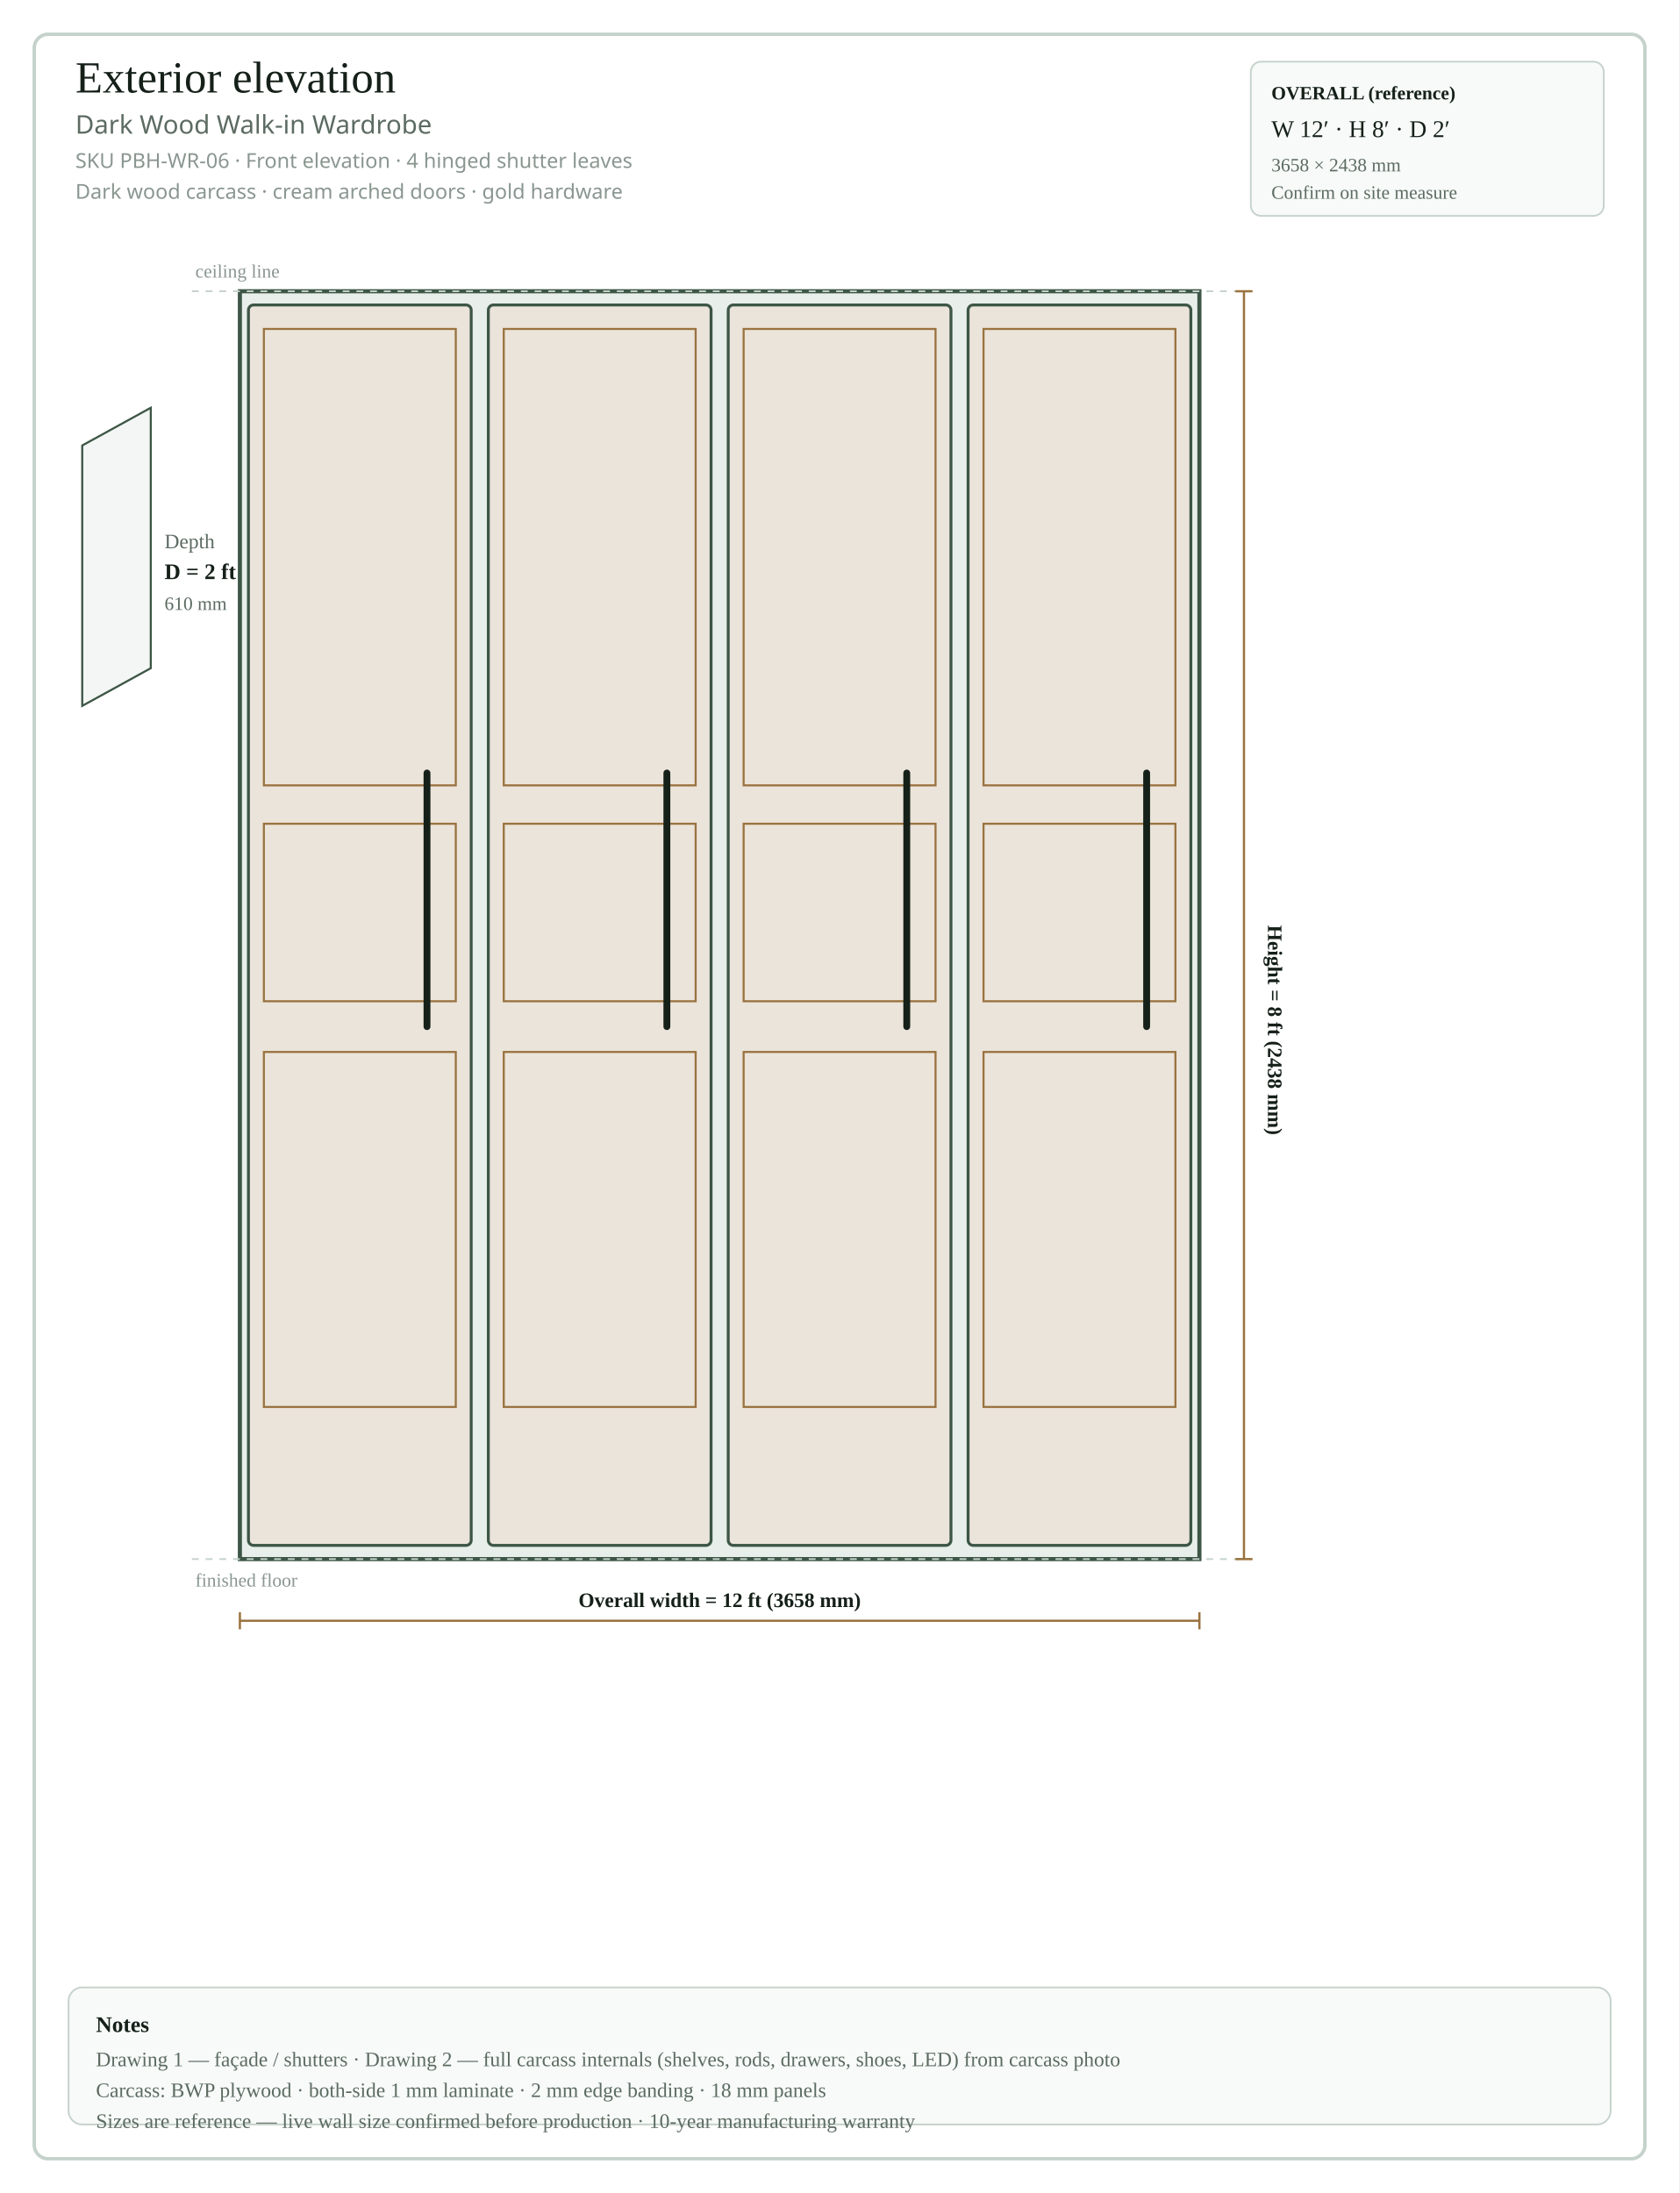
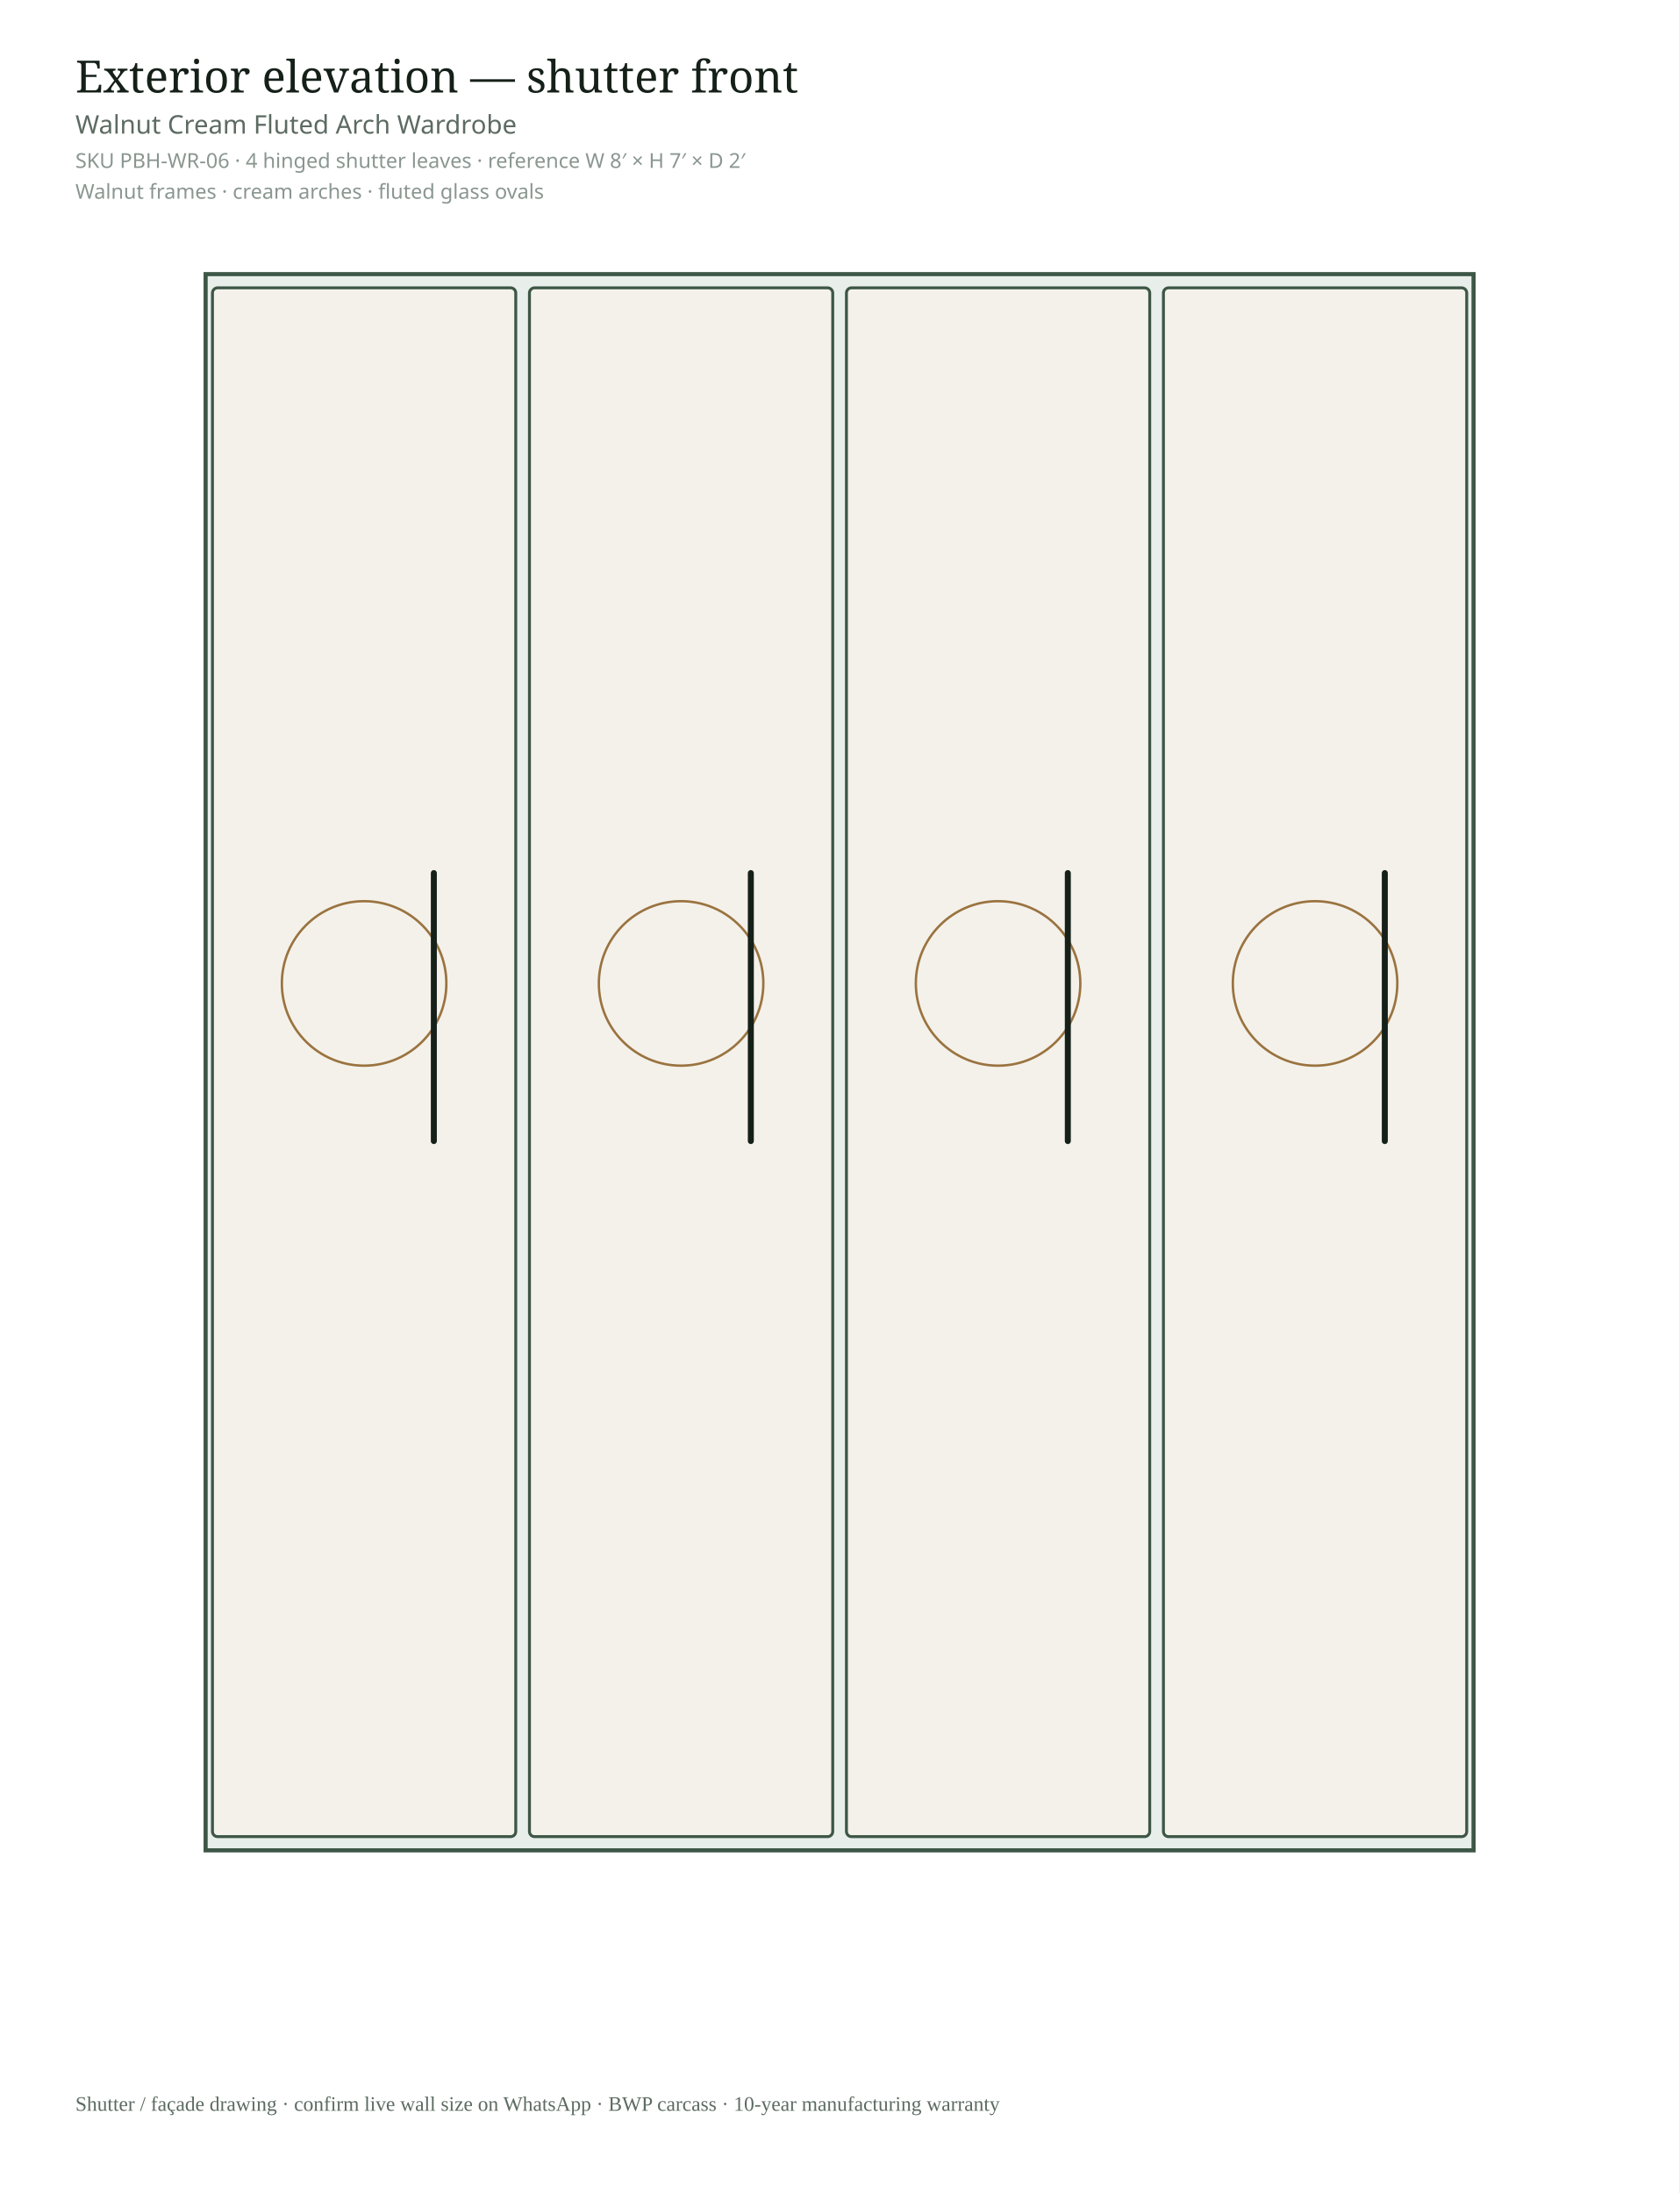
- <svg xmlns="http://www.w3.org/2000/svg" viewBox="0 0 980 1280" width="980" height="1280" preserveAspectRatio="xMidYMid meet" role="img">
-   <rect width="980" height="1280" fill="#ffffff" />
-   <rect x="20" y="20" width="940" height="1240" rx="8" fill="none" stroke="#c5d2cb" stroke-width="2" />
-   <text x="44" y="54" font-family="Georgia, 'Times New Roman', serif" font-size="26" fill="#152019">Exterior elevation</text>
-   <text x="44" y="78" font-family="system-ui,sans-serif" font-size="15" fill="#5c6b62">Dark Wood Walk-in Wardrobe</text>
-   <text x="44" y="98" font-family="system-ui,sans-serif" font-size="12" fill="#8a9690">SKU PBH-WR-06 · Front elevation · 4 hinged shutter leaves</text>
-   <text x="44" y="116" font-family="system-ui,sans-serif" font-size="12" fill="#8a9690">Dark wood carcass · cream arched doors · gold hardware</text>
-   <rect x="730" y="36" width="206" height="90" rx="6" fill="#f7faf8" stroke="#c5d2cb" />
-   <text x="742" y="58" font-size="11" font-weight="700" fill="#152019">OVERALL (reference)</text>
-   <text x="742" y="80" font-size="14" fill="#152019">W 12′ · H 8′ · D 2′</text>
-   <text x="742" y="100" font-size="11" fill="#5c6b62">3658 × 2438 mm</text>
-   <text x="742" y="116" font-size="11" fill="#5c6b62">Confirm on site measure</text>
-   <rect x="140" y="170" width="560" height="740" fill="#e8eeea" stroke="#3d5646" stroke-width="2.4" />
-   <rect x="145" y="178" width="130" height="724" rx="3" fill="#ebe4da" stroke="#3d5646" stroke-width="1.7" />
-   <rect x="154" y="192" width="112" height="266.4" fill="none" stroke="#9a7340" stroke-width="1.2" />
-   <rect x="154" y="480.8" width="112" height="103.6" fill="none" stroke="#9a7340" stroke-width="1.2" />
-   <rect x="154" y="614" width="112" height="207.2" fill="none" stroke="#9a7340" stroke-width="1.2" />
-   <line x1="249.2" y1="451.2" x2="249.2" y2="599.2" stroke="#152019" stroke-width="4" stroke-linecap="round" />
-   <rect x="285" y="178" width="130" height="724" rx="3" fill="#ebe4da" stroke="#3d5646" stroke-width="1.7" />
-   <rect x="294" y="192" width="112" height="266.4" fill="none" stroke="#9a7340" stroke-width="1.2" />
-   <rect x="294" y="480.8" width="112" height="103.6" fill="none" stroke="#9a7340" stroke-width="1.2" />
-   <rect x="294" y="614" width="112" height="207.2" fill="none" stroke="#9a7340" stroke-width="1.2" />
-   <line x1="389.2" y1="451.2" x2="389.2" y2="599.2" stroke="#152019" stroke-width="4" stroke-linecap="round" />
-   <rect x="425" y="178" width="130" height="724" rx="3" fill="#ebe4da" stroke="#3d5646" stroke-width="1.7" />
-   <rect x="434" y="192" width="112" height="266.4" fill="none" stroke="#9a7340" stroke-width="1.2" />
-   <rect x="434" y="480.8" width="112" height="103.6" fill="none" stroke="#9a7340" stroke-width="1.2" />
-   <rect x="434" y="614" width="112" height="207.2" fill="none" stroke="#9a7340" stroke-width="1.2" />
-   <line x1="529.2" y1="451.2" x2="529.2" y2="599.2" stroke="#152019" stroke-width="4" stroke-linecap="round" />
-   <rect x="565" y="178" width="130" height="724" rx="3" fill="#ebe4da" stroke="#3d5646" stroke-width="1.7" />
-   <rect x="574" y="192" width="112" height="266.4" fill="none" stroke="#9a7340" stroke-width="1.2" />
-   <rect x="574" y="480.8" width="112" height="103.6" fill="none" stroke="#9a7340" stroke-width="1.2" />
-   <rect x="574" y="614" width="112" height="207.2" fill="none" stroke="#9a7340" stroke-width="1.2" />
-   <line x1="669.2" y1="451.2" x2="669.2" y2="599.2" stroke="#152019" stroke-width="4" stroke-linecap="round" />
-   <line x1="112" y1="170" x2="728" y2="170" stroke="#c5d2cb" stroke-dasharray="4 4" />
-   <text x="114" y="162" font-size="11" fill="#8a9690">ceiling line</text>
-   <line x1="112" y1="910" x2="728" y2="910" stroke="#c5d2cb" stroke-dasharray="4 4" />
-   <text x="114" y="926" font-size="11" fill="#8a9690">finished floor</text>
-   <line x1="140" y1="946" x2="700" y2="946" stroke="#9a7340" stroke-width="1.3" />
-   <line x1="140" y1="941" x2="140" y2="951" stroke="#9a7340" stroke-width="1.3" />
-   <line x1="700" y1="941" x2="700" y2="951" stroke="#9a7340" stroke-width="1.3" />
-   <text x="420" y="938" text-anchor="middle" font-size="12" font-weight="700" fill="#152019">Overall width = 12 ft (3658 mm)</text>
-   <line x1="726" y1="170" x2="726" y2="910" stroke="#9a7340" stroke-width="1.3" />
-   <line x1="721" y1="170" x2="731" y2="170" stroke="#9a7340" stroke-width="1.3" />
-   <line x1="721" y1="910" x2="731" y2="910" stroke="#9a7340" stroke-width="1.3" />
-   <text x="740" y="540" font-size="12" font-weight="700" fill="#152019" transform="rotate(90 740 540)">Height = 8 ft (2438 mm)</text>
-   <g transform="translate(48, 220)">
-     <polygon points="0,40 40,18 40,170 0,192" fill="#f3f6f4" stroke="#3d5646" stroke-width="1.2" />
-     <text x="48" y="100" font-size="12" fill="#5c6b62">Depth</text>
-     <text x="48" y="118" font-size="13" font-weight="700" fill="#152019">D = 2 ft</text>
-     <text x="48" y="136" font-size="11" fill="#5c6b62">610 mm</text>
-   </g>
-   <rect x="40" y="1160" width="900" height="80" rx="8" fill="#f7faf8" stroke="#c5d2cb" />
-   <text x="56" y="1186" font-size="13" font-weight="700" fill="#152019">Notes</text>
-   <text x="56" y="1206" font-size="12" fill="#5c6b62">Drawing 1 — façade / shutters · Drawing 2 — full carcass internals (shelves, rods, drawers, shoes, LED) from carcass photo</text>
-   <text x="56" y="1224" font-size="12" fill="#5c6b62">Carcass: BWP plywood · both-side 1 mm laminate · 2 mm edge banding · 18 mm panels</text>
-   <text x="56" y="1242" font-size="12" fill="#5c6b62">Sizes are reference — live wall size confirmed before production · 10-year manufacturing warranty</text>
+ <svg xmlns="http://www.w3.org/2000/svg" viewBox="0 0 980 1280" width="980" height="1280">
+   <rect width="980" height="1280" fill="#fff" />
+   <text x="44" y="54" font-family="Georgia,serif" font-size="26" fill="#152019">Exterior elevation — shutter front</text>
+   <text x="44" y="78" font-family="system-ui,sans-serif" font-size="15" fill="#5c6b62">Walnut Cream Fluted Arch Wardrobe</text>
+   <text x="44" y="98" font-family="system-ui,sans-serif" font-size="12" fill="#8a9690">SKU PBH-WR-06 · 4 hinged shutter leaves · reference W 8′ × H 7′ × D 2′</text>
+   <text x="44" y="116" font-family="system-ui,sans-serif" font-size="12" fill="#8a9690">Walnut frames · cream arches · fluted glass ovals</text>
+   <rect x="120" y="160" width="740" height="920" fill="#e8eeea" stroke="#3d5646" stroke-width="2.4" />
+   <rect x="124" y="168" width="177" height="904" rx="3" fill="#f4f1ea" stroke="#3d5646" stroke-width="1.7" />
+   <circle cx="212.5" cy="574" r="48" fill="none" stroke="#9a7340" stroke-width="1.4" />
+   <line x1="253.2" y1="509.6" x2="253.2" y2="666" stroke="#152019" stroke-width="3.5" stroke-linecap="round" />
+   <rect x="309" y="168" width="177" height="904" rx="3" fill="#f4f1ea" stroke="#3d5646" stroke-width="1.7" />
+   <circle cx="397.5" cy="574" r="48" fill="none" stroke="#9a7340" stroke-width="1.4" />
+   <line x1="438.2" y1="509.6" x2="438.2" y2="666" stroke="#152019" stroke-width="3.5" stroke-linecap="round" />
+   <rect x="494" y="168" width="177" height="904" rx="3" fill="#f4f1ea" stroke="#3d5646" stroke-width="1.7" />
+   <circle cx="582.5" cy="574" r="48" fill="none" stroke="#9a7340" stroke-width="1.4" />
+   <line x1="623.2" y1="509.6" x2="623.2" y2="666" stroke="#152019" stroke-width="3.5" stroke-linecap="round" />
+   <rect x="679" y="168" width="177" height="904" rx="3" fill="#f4f1ea" stroke="#3d5646" stroke-width="1.7" />
+   <circle cx="767.5" cy="574" r="48" fill="none" stroke="#9a7340" stroke-width="1.4" />
+   <line x1="808.2" y1="509.6" x2="808.2" y2="666" stroke="#152019" stroke-width="3.5" stroke-linecap="round" />
+   <text x="44" y="1232" font-size="12" fill="#5c6b62">Shutter / façade drawing · confirm live wall size on WhatsApp · BWP carcass · 10-year manufacturing warranty</text>
</svg>
